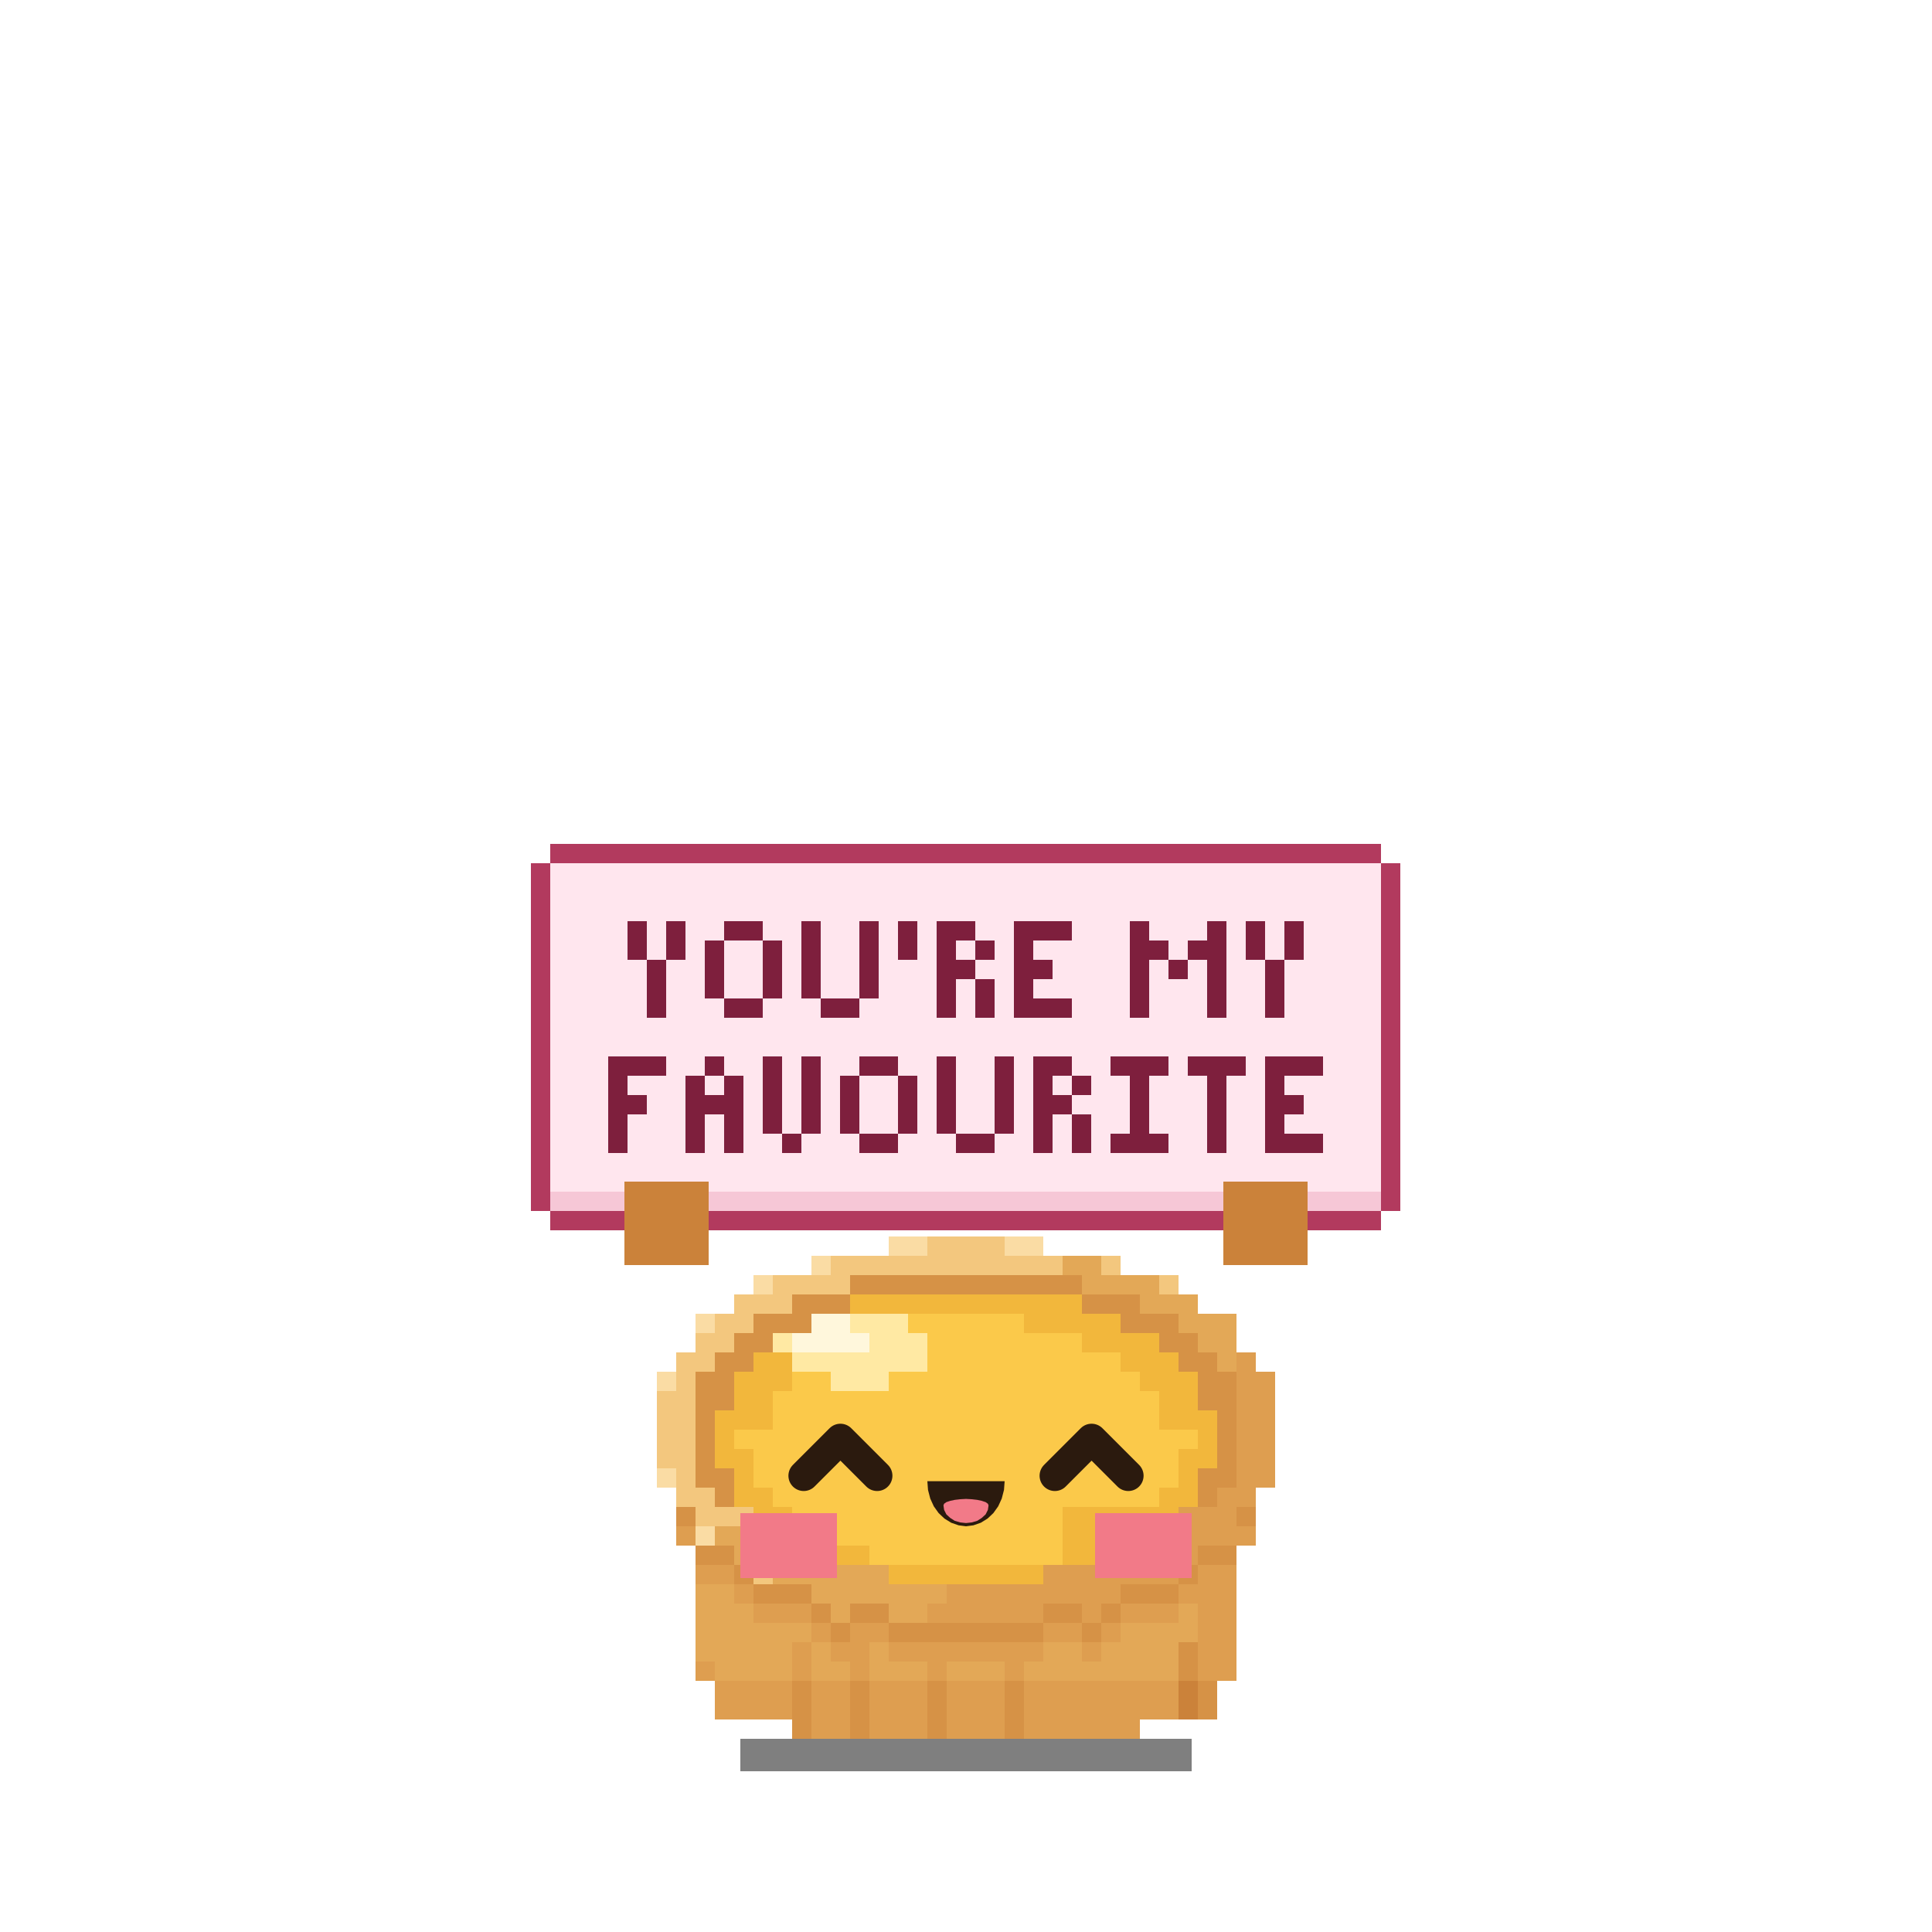
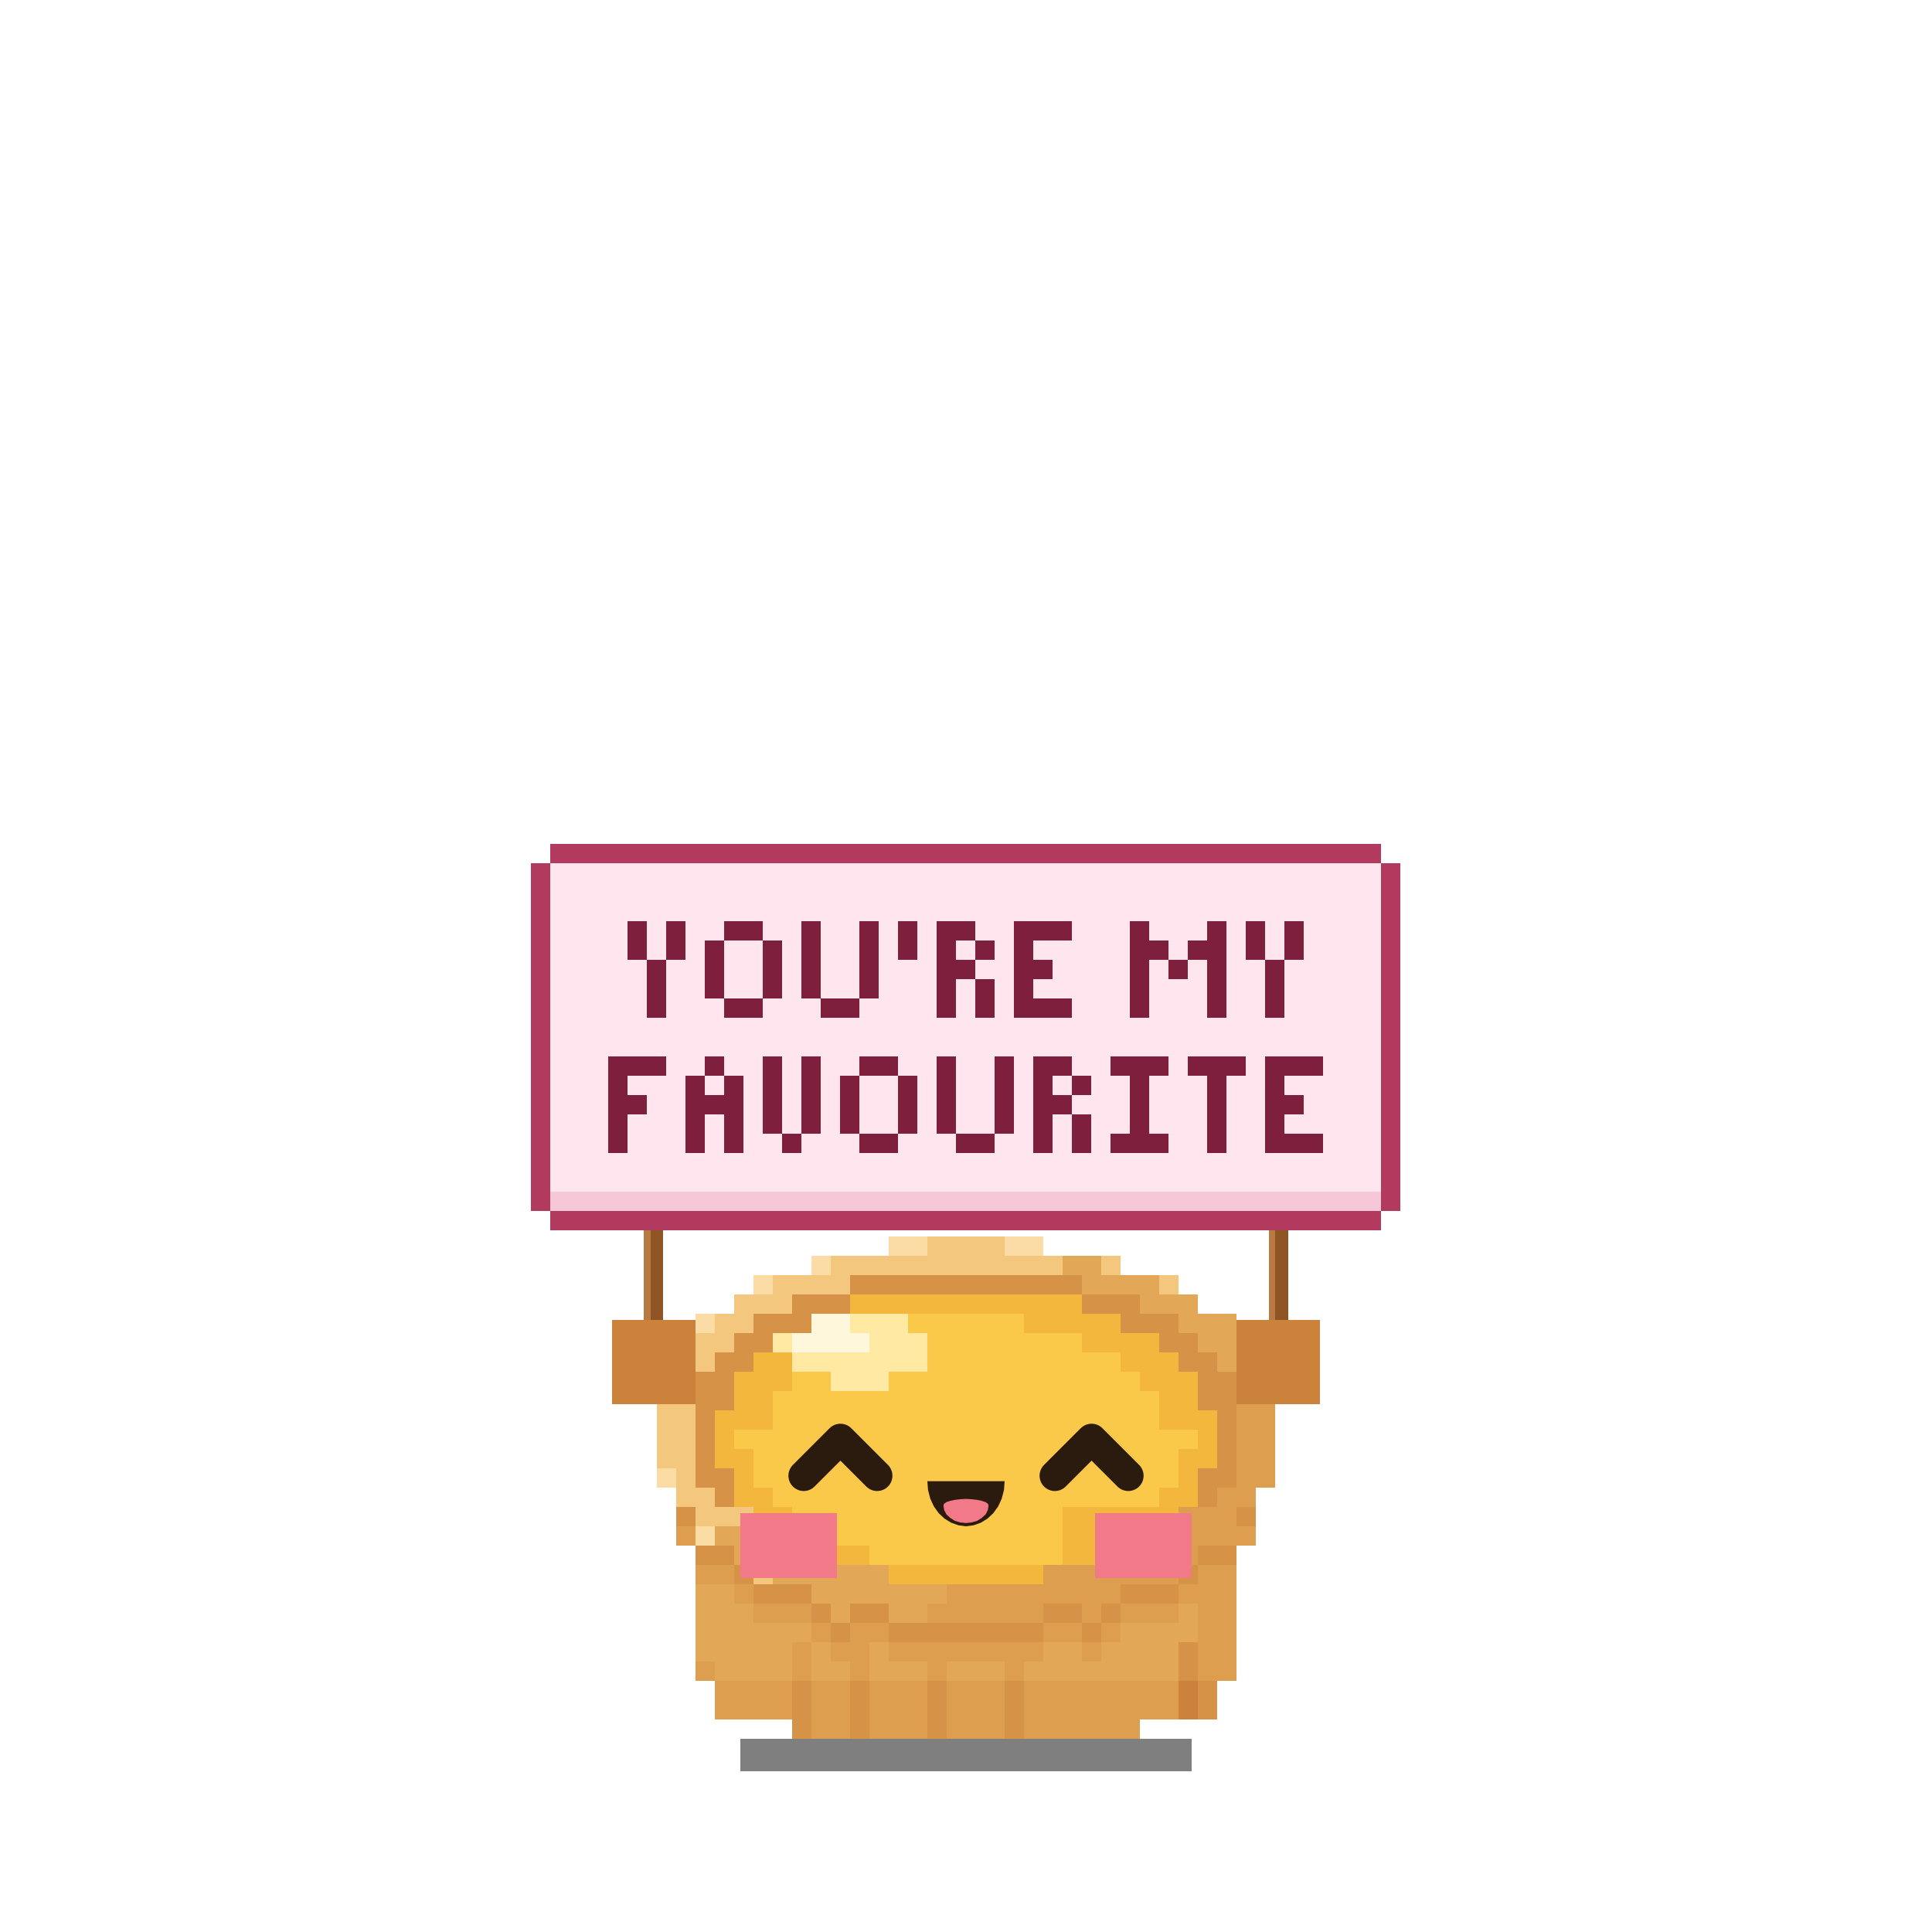
<svg xmlns="http://www.w3.org/2000/svg" viewBox="-20 -34 60 60" width="500" height="500" shape-rendering="crispEdges">
  <defs>
    <style>
      .rise { animation: sign-rise 0.55s ease-out both; }
+       .hands { animation: sign-hands 0.55s ease-out both; }
      .hold { transform-origin: 10px 4.2px; animation: sign-sway 2s 0.55s infinite ease-in-out; }
+       @keyframes sign-hands { 0% { transform: translateY(4.6px); } 70% { transform: translateY(-0.4px); } 100% { transform: translateY(0); } }
      .body { transform-origin: 10px 20px; animation: sign-bounce 1s infinite ease-in-out; }
      .shadow { transform-origin: 10px 20px; animation: sign-shadow 1s infinite ease-in-out; }
      @keyframes sign-rise {
      0% { transform: translateY(13.0px); }
      70% { transform: translateY(-1px); }
      100% { transform: translateY(0); }
      }
      @keyframes sign-sway {
      0%, 100% { transform: rotate(-2.5deg) translateY(0); }
      25% { transform: rotate(0deg) translateY(-0.6px); }
      50% { transform: rotate(2.5deg) translateY(0); }
      75% { transform: rotate(0deg) translateY(-0.6px); }
      }
      @keyframes sign-bounce { 0%, 100% { transform: scale(1, 1); } 50% { transform: scale(1.025, 0.975); } }
      @keyframes sign-shadow { 0%, 100% { transform: scaleX(1); } 50% { transform: scaleX(1.04); } }
      .ht1, .ht2, .ht3 { opacity: 0; }
      .ht1 { animation: sign-heart 2s 0.6s infinite ease-out; }
      .ht2 { animation: sign-heart 2s 1.25s infinite ease-out; }
      .ht3 { animation: sign-heart 2s 1.9s infinite ease-out; }
      @keyframes sign-heart {
      0% { opacity: 0; transform: translateY(1px); }
      15% { opacity: 1; }
      70% { opacity: 1; }
      100% { opacity: 0; transform: translateY(-6px); }
      }
    </style>
  </defs>
  <g class="shadow">
    <rect x="3" y="20" width="14" height="1" fill="#000" opacity="0.5" />
  </g>
  <g class="body">
    <g class="rise">
      <g class="hold">
+         <rect class="free" x="0" y="3.6" width="0.6" height="4.6" fill="#8E5424" />
+         <rect class="free" x="0" y="3.6" width="0.2" height="4.6" fill="#B87A42" />
+         <rect class="free" x="19.4" y="3.6" width="0.6" height="4.6" fill="#8E5424" />
+         <rect class="free" x="19.4" y="3.6" width="0.2" height="4.6" fill="#B87A42" />
        <g transform="translate(-3.5 -7.8) scale(0.6)">
          <rect x="1" y="0" width="43" height="1" fill="#B23A5E" />
          <rect x="0" y="1" width="1" height="1" fill="#B23A5E" />
          <rect x="1" y="1" width="43" height="1" fill="#FFE6EE" />
          <rect x="44" y="1" width="1" height="1" fill="#B23A5E" />
          <rect x="0" y="2" width="1" height="1" fill="#B23A5E" />
          <rect x="1" y="2" width="43" height="1" fill="#FFE6EE" />
          <rect x="44" y="2" width="1" height="1" fill="#B23A5E" />
          <rect x="0" y="3" width="1" height="1" fill="#B23A5E" />
          <rect x="1" y="3" width="43" height="1" fill="#FFE6EE" />
          <rect x="44" y="3" width="1" height="1" fill="#B23A5E" />
          <rect x="0" y="4" width="1" height="1" fill="#B23A5E" />
          <rect x="1" y="4" width="4" height="1" fill="#FFE6EE" />
          <rect x="5" y="4" width="1" height="1" fill="#7E1F3D" />
          <rect x="6" y="4" width="1" height="1" fill="#FFE6EE" />
          <rect x="7" y="4" width="1" height="1" fill="#7E1F3D" />
          <rect x="8" y="4" width="2" height="1" fill="#FFE6EE" />
          <rect x="10" y="4" width="2" height="1" fill="#7E1F3D" />
          <rect x="12" y="4" width="2" height="1" fill="#FFE6EE" />
          <rect x="14" y="4" width="1" height="1" fill="#7E1F3D" />
          <rect x="15" y="4" width="2" height="1" fill="#FFE6EE" />
          <rect x="17" y="4" width="1" height="1" fill="#7E1F3D" />
          <rect x="18" y="4" width="1" height="1" fill="#FFE6EE" />
          <rect x="19" y="4" width="1" height="1" fill="#7E1F3D" />
          <rect x="20" y="4" width="1" height="1" fill="#FFE6EE" />
          <rect x="21" y="4" width="2" height="1" fill="#7E1F3D" />
          <rect x="23" y="4" width="2" height="1" fill="#FFE6EE" />
          <rect x="25" y="4" width="3" height="1" fill="#7E1F3D" />
          <rect x="28" y="4" width="3" height="1" fill="#FFE6EE" />
          <rect x="31" y="4" width="1" height="1" fill="#7E1F3D" />
          <rect x="32" y="4" width="3" height="1" fill="#FFE6EE" />
          <rect x="35" y="4" width="1" height="1" fill="#7E1F3D" />
          <rect x="36" y="4" width="1" height="1" fill="#FFE6EE" />
          <rect x="37" y="4" width="1" height="1" fill="#7E1F3D" />
          <rect x="38" y="4" width="1" height="1" fill="#FFE6EE" />
          <rect x="39" y="4" width="1" height="1" fill="#7E1F3D" />
          <rect x="40" y="4" width="4" height="1" fill="#FFE6EE" />
          <rect x="44" y="4" width="1" height="1" fill="#B23A5E" />
          <rect x="0" y="5" width="1" height="1" fill="#B23A5E" />
          <rect x="1" y="5" width="4" height="1" fill="#FFE6EE" />
          <rect x="5" y="5" width="1" height="1" fill="#7E1F3D" />
          <rect x="6" y="5" width="1" height="1" fill="#FFE6EE" />
          <rect x="7" y="5" width="1" height="1" fill="#7E1F3D" />
          <rect x="8" y="5" width="1" height="1" fill="#FFE6EE" />
          <rect x="9" y="5" width="1" height="1" fill="#7E1F3D" />
          <rect x="10" y="5" width="2" height="1" fill="#FFE6EE" />
          <rect x="12" y="5" width="1" height="1" fill="#7E1F3D" />
          <rect x="13" y="5" width="1" height="1" fill="#FFE6EE" />
          <rect x="14" y="5" width="1" height="1" fill="#7E1F3D" />
          <rect x="15" y="5" width="2" height="1" fill="#FFE6EE" />
          <rect x="17" y="5" width="1" height="1" fill="#7E1F3D" />
          <rect x="18" y="5" width="1" height="1" fill="#FFE6EE" />
          <rect x="19" y="5" width="1" height="1" fill="#7E1F3D" />
          <rect x="20" y="5" width="1" height="1" fill="#FFE6EE" />
          <rect x="21" y="5" width="1" height="1" fill="#7E1F3D" />
          <rect x="22" y="5" width="1" height="1" fill="#FFE6EE" />
          <rect x="23" y="5" width="1" height="1" fill="#7E1F3D" />
          <rect x="24" y="5" width="1" height="1" fill="#FFE6EE" />
          <rect x="25" y="5" width="1" height="1" fill="#7E1F3D" />
          <rect x="26" y="5" width="5" height="1" fill="#FFE6EE" />
          <rect x="31" y="5" width="2" height="1" fill="#7E1F3D" />
          <rect x="33" y="5" width="1" height="1" fill="#FFE6EE" />
          <rect x="34" y="5" width="2" height="1" fill="#7E1F3D" />
          <rect x="36" y="5" width="1" height="1" fill="#FFE6EE" />
          <rect x="37" y="5" width="1" height="1" fill="#7E1F3D" />
          <rect x="38" y="5" width="1" height="1" fill="#FFE6EE" />
          <rect x="39" y="5" width="1" height="1" fill="#7E1F3D" />
          <rect x="40" y="5" width="4" height="1" fill="#FFE6EE" />
          <rect x="44" y="5" width="1" height="1" fill="#B23A5E" />
          <rect x="0" y="6" width="1" height="1" fill="#B23A5E" />
          <rect x="1" y="6" width="5" height="1" fill="#FFE6EE" />
          <rect x="6" y="6" width="1" height="1" fill="#7E1F3D" />
          <rect x="7" y="6" width="2" height="1" fill="#FFE6EE" />
          <rect x="9" y="6" width="1" height="1" fill="#7E1F3D" />
          <rect x="10" y="6" width="2" height="1" fill="#FFE6EE" />
          <rect x="12" y="6" width="1" height="1" fill="#7E1F3D" />
          <rect x="13" y="6" width="1" height="1" fill="#FFE6EE" />
          <rect x="14" y="6" width="1" height="1" fill="#7E1F3D" />
          <rect x="15" y="6" width="2" height="1" fill="#FFE6EE" />
          <rect x="17" y="6" width="1" height="1" fill="#7E1F3D" />
          <rect x="18" y="6" width="3" height="1" fill="#FFE6EE" />
          <rect x="21" y="6" width="2" height="1" fill="#7E1F3D" />
          <rect x="23" y="6" width="2" height="1" fill="#FFE6EE" />
          <rect x="25" y="6" width="2" height="1" fill="#7E1F3D" />
          <rect x="27" y="6" width="4" height="1" fill="#FFE6EE" />
          <rect x="31" y="6" width="1" height="1" fill="#7E1F3D" />
          <rect x="32" y="6" width="1" height="1" fill="#FFE6EE" />
          <rect x="33" y="6" width="1" height="1" fill="#7E1F3D" />
          <rect x="34" y="6" width="1" height="1" fill="#FFE6EE" />
          <rect x="35" y="6" width="1" height="1" fill="#7E1F3D" />
          <rect x="36" y="6" width="2" height="1" fill="#FFE6EE" />
          <rect x="38" y="6" width="1" height="1" fill="#7E1F3D" />
          <rect x="39" y="6" width="5" height="1" fill="#FFE6EE" />
          <rect x="44" y="6" width="1" height="1" fill="#B23A5E" />
          <rect x="0" y="7" width="1" height="1" fill="#B23A5E" />
          <rect x="1" y="7" width="5" height="1" fill="#FFE6EE" />
          <rect x="6" y="7" width="1" height="1" fill="#7E1F3D" />
          <rect x="7" y="7" width="2" height="1" fill="#FFE6EE" />
          <rect x="9" y="7" width="1" height="1" fill="#7E1F3D" />
          <rect x="10" y="7" width="2" height="1" fill="#FFE6EE" />
          <rect x="12" y="7" width="1" height="1" fill="#7E1F3D" />
          <rect x="13" y="7" width="1" height="1" fill="#FFE6EE" />
          <rect x="14" y="7" width="1" height="1" fill="#7E1F3D" />
          <rect x="15" y="7" width="2" height="1" fill="#FFE6EE" />
          <rect x="17" y="7" width="1" height="1" fill="#7E1F3D" />
          <rect x="18" y="7" width="3" height="1" fill="#FFE6EE" />
          <rect x="21" y="7" width="1" height="1" fill="#7E1F3D" />
          <rect x="22" y="7" width="1" height="1" fill="#FFE6EE" />
          <rect x="23" y="7" width="1" height="1" fill="#7E1F3D" />
          <rect x="24" y="7" width="1" height="1" fill="#FFE6EE" />
          <rect x="25" y="7" width="1" height="1" fill="#7E1F3D" />
          <rect x="26" y="7" width="5" height="1" fill="#FFE6EE" />
          <rect x="31" y="7" width="1" height="1" fill="#7E1F3D" />
          <rect x="32" y="7" width="3" height="1" fill="#FFE6EE" />
          <rect x="35" y="7" width="1" height="1" fill="#7E1F3D" />
          <rect x="36" y="7" width="2" height="1" fill="#FFE6EE" />
          <rect x="38" y="7" width="1" height="1" fill="#7E1F3D" />
          <rect x="39" y="7" width="5" height="1" fill="#FFE6EE" />
          <rect x="44" y="7" width="1" height="1" fill="#B23A5E" />
          <rect x="0" y="8" width="1" height="1" fill="#B23A5E" />
          <rect x="1" y="8" width="5" height="1" fill="#FFE6EE" />
          <rect x="6" y="8" width="1" height="1" fill="#7E1F3D" />
          <rect x="7" y="8" width="3" height="1" fill="#FFE6EE" />
          <rect x="10" y="8" width="2" height="1" fill="#7E1F3D" />
          <rect x="12" y="8" width="3" height="1" fill="#FFE6EE" />
          <rect x="15" y="8" width="2" height="1" fill="#7E1F3D" />
          <rect x="17" y="8" width="4" height="1" fill="#FFE6EE" />
          <rect x="21" y="8" width="1" height="1" fill="#7E1F3D" />
          <rect x="22" y="8" width="1" height="1" fill="#FFE6EE" />
          <rect x="23" y="8" width="1" height="1" fill="#7E1F3D" />
          <rect x="24" y="8" width="1" height="1" fill="#FFE6EE" />
          <rect x="25" y="8" width="3" height="1" fill="#7E1F3D" />
          <rect x="28" y="8" width="3" height="1" fill="#FFE6EE" />
          <rect x="31" y="8" width="1" height="1" fill="#7E1F3D" />
          <rect x="32" y="8" width="3" height="1" fill="#FFE6EE" />
          <rect x="35" y="8" width="1" height="1" fill="#7E1F3D" />
          <rect x="36" y="8" width="2" height="1" fill="#FFE6EE" />
          <rect x="38" y="8" width="1" height="1" fill="#7E1F3D" />
          <rect x="39" y="8" width="5" height="1" fill="#FFE6EE" />
          <rect x="44" y="8" width="1" height="1" fill="#B23A5E" />
          <rect x="0" y="9" width="1" height="1" fill="#B23A5E" />
          <rect x="1" y="9" width="43" height="1" fill="#FFE6EE" />
          <rect x="44" y="9" width="1" height="1" fill="#B23A5E" />
          <rect x="0" y="10" width="1" height="1" fill="#B23A5E" />
          <rect x="1" y="10" width="43" height="1" fill="#FFE6EE" />
          <rect x="44" y="10" width="1" height="1" fill="#B23A5E" />
          <rect x="0" y="11" width="1" height="1" fill="#B23A5E" />
          <rect x="1" y="11" width="3" height="1" fill="#FFE6EE" />
          <rect x="4" y="11" width="3" height="1" fill="#7E1F3D" />
          <rect x="7" y="11" width="2" height="1" fill="#FFE6EE" />
          <rect x="9" y="11" width="1" height="1" fill="#7E1F3D" />
          <rect x="10" y="11" width="2" height="1" fill="#FFE6EE" />
          <rect x="12" y="11" width="1" height="1" fill="#7E1F3D" />
          <rect x="13" y="11" width="1" height="1" fill="#FFE6EE" />
          <rect x="14" y="11" width="1" height="1" fill="#7E1F3D" />
          <rect x="15" y="11" width="2" height="1" fill="#FFE6EE" />
          <rect x="17" y="11" width="2" height="1" fill="#7E1F3D" />
          <rect x="19" y="11" width="2" height="1" fill="#FFE6EE" />
          <rect x="21" y="11" width="1" height="1" fill="#7E1F3D" />
          <rect x="22" y="11" width="2" height="1" fill="#FFE6EE" />
          <rect x="24" y="11" width="1" height="1" fill="#7E1F3D" />
          <rect x="25" y="11" width="1" height="1" fill="#FFE6EE" />
          <rect x="26" y="11" width="2" height="1" fill="#7E1F3D" />
          <rect x="28" y="11" width="2" height="1" fill="#FFE6EE" />
          <rect x="30" y="11" width="3" height="1" fill="#7E1F3D" />
          <rect x="33" y="11" width="1" height="1" fill="#FFE6EE" />
          <rect x="34" y="11" width="3" height="1" fill="#7E1F3D" />
          <rect x="37" y="11" width="1" height="1" fill="#FFE6EE" />
          <rect x="38" y="11" width="3" height="1" fill="#7E1F3D" />
          <rect x="41" y="11" width="3" height="1" fill="#FFE6EE" />
          <rect x="44" y="11" width="1" height="1" fill="#B23A5E" />
          <rect x="0" y="12" width="1" height="1" fill="#B23A5E" />
          <rect x="1" y="12" width="3" height="1" fill="#FFE6EE" />
          <rect x="4" y="12" width="1" height="1" fill="#7E1F3D" />
          <rect x="5" y="12" width="3" height="1" fill="#FFE6EE" />
          <rect x="8" y="12" width="1" height="1" fill="#7E1F3D" />
          <rect x="9" y="12" width="1" height="1" fill="#FFE6EE" />
          <rect x="10" y="12" width="1" height="1" fill="#7E1F3D" />
          <rect x="11" y="12" width="1" height="1" fill="#FFE6EE" />
          <rect x="12" y="12" width="1" height="1" fill="#7E1F3D" />
          <rect x="13" y="12" width="1" height="1" fill="#FFE6EE" />
          <rect x="14" y="12" width="1" height="1" fill="#7E1F3D" />
          <rect x="15" y="12" width="1" height="1" fill="#FFE6EE" />
          <rect x="16" y="12" width="1" height="1" fill="#7E1F3D" />
          <rect x="17" y="12" width="2" height="1" fill="#FFE6EE" />
          <rect x="19" y="12" width="1" height="1" fill="#7E1F3D" />
          <rect x="20" y="12" width="1" height="1" fill="#FFE6EE" />
          <rect x="21" y="12" width="1" height="1" fill="#7E1F3D" />
          <rect x="22" y="12" width="2" height="1" fill="#FFE6EE" />
          <rect x="24" y="12" width="1" height="1" fill="#7E1F3D" />
          <rect x="25" y="12" width="1" height="1" fill="#FFE6EE" />
          <rect x="26" y="12" width="1" height="1" fill="#7E1F3D" />
          <rect x="27" y="12" width="1" height="1" fill="#FFE6EE" />
          <rect x="28" y="12" width="1" height="1" fill="#7E1F3D" />
          <rect x="29" y="12" width="2" height="1" fill="#FFE6EE" />
          <rect x="31" y="12" width="1" height="1" fill="#7E1F3D" />
          <rect x="32" y="12" width="3" height="1" fill="#FFE6EE" />
          <rect x="35" y="12" width="1" height="1" fill="#7E1F3D" />
          <rect x="36" y="12" width="2" height="1" fill="#FFE6EE" />
          <rect x="38" y="12" width="1" height="1" fill="#7E1F3D" />
          <rect x="39" y="12" width="5" height="1" fill="#FFE6EE" />
          <rect x="44" y="12" width="1" height="1" fill="#B23A5E" />
          <rect x="0" y="13" width="1" height="1" fill="#B23A5E" />
          <rect x="1" y="13" width="3" height="1" fill="#FFE6EE" />
          <rect x="4" y="13" width="2" height="1" fill="#7E1F3D" />
          <rect x="6" y="13" width="2" height="1" fill="#FFE6EE" />
          <rect x="8" y="13" width="3" height="1" fill="#7E1F3D" />
          <rect x="11" y="13" width="1" height="1" fill="#FFE6EE" />
          <rect x="12" y="13" width="1" height="1" fill="#7E1F3D" />
          <rect x="13" y="13" width="1" height="1" fill="#FFE6EE" />
          <rect x="14" y="13" width="1" height="1" fill="#7E1F3D" />
          <rect x="15" y="13" width="1" height="1" fill="#FFE6EE" />
          <rect x="16" y="13" width="1" height="1" fill="#7E1F3D" />
          <rect x="17" y="13" width="2" height="1" fill="#FFE6EE" />
          <rect x="19" y="13" width="1" height="1" fill="#7E1F3D" />
          <rect x="20" y="13" width="1" height="1" fill="#FFE6EE" />
          <rect x="21" y="13" width="1" height="1" fill="#7E1F3D" />
          <rect x="22" y="13" width="2" height="1" fill="#FFE6EE" />
          <rect x="24" y="13" width="1" height="1" fill="#7E1F3D" />
          <rect x="25" y="13" width="1" height="1" fill="#FFE6EE" />
          <rect x="26" y="13" width="2" height="1" fill="#7E1F3D" />
          <rect x="28" y="13" width="3" height="1" fill="#FFE6EE" />
          <rect x="31" y="13" width="1" height="1" fill="#7E1F3D" />
          <rect x="32" y="13" width="3" height="1" fill="#FFE6EE" />
          <rect x="35" y="13" width="1" height="1" fill="#7E1F3D" />
          <rect x="36" y="13" width="2" height="1" fill="#FFE6EE" />
          <rect x="38" y="13" width="2" height="1" fill="#7E1F3D" />
          <rect x="40" y="13" width="4" height="1" fill="#FFE6EE" />
          <rect x="44" y="13" width="1" height="1" fill="#B23A5E" />
          <rect x="0" y="14" width="1" height="1" fill="#B23A5E" />
          <rect x="1" y="14" width="3" height="1" fill="#FFE6EE" />
          <rect x="4" y="14" width="1" height="1" fill="#7E1F3D" />
          <rect x="5" y="14" width="3" height="1" fill="#FFE6EE" />
          <rect x="8" y="14" width="1" height="1" fill="#7E1F3D" />
          <rect x="9" y="14" width="1" height="1" fill="#FFE6EE" />
          <rect x="10" y="14" width="1" height="1" fill="#7E1F3D" />
          <rect x="11" y="14" width="1" height="1" fill="#FFE6EE" />
          <rect x="12" y="14" width="1" height="1" fill="#7E1F3D" />
          <rect x="13" y="14" width="1" height="1" fill="#FFE6EE" />
          <rect x="14" y="14" width="1" height="1" fill="#7E1F3D" />
          <rect x="15" y="14" width="1" height="1" fill="#FFE6EE" />
          <rect x="16" y="14" width="1" height="1" fill="#7E1F3D" />
          <rect x="17" y="14" width="2" height="1" fill="#FFE6EE" />
          <rect x="19" y="14" width="1" height="1" fill="#7E1F3D" />
          <rect x="20" y="14" width="1" height="1" fill="#FFE6EE" />
          <rect x="21" y="14" width="1" height="1" fill="#7E1F3D" />
          <rect x="22" y="14" width="2" height="1" fill="#FFE6EE" />
          <rect x="24" y="14" width="1" height="1" fill="#7E1F3D" />
          <rect x="25" y="14" width="1" height="1" fill="#FFE6EE" />
          <rect x="26" y="14" width="1" height="1" fill="#7E1F3D" />
          <rect x="27" y="14" width="1" height="1" fill="#FFE6EE" />
          <rect x="28" y="14" width="1" height="1" fill="#7E1F3D" />
          <rect x="29" y="14" width="2" height="1" fill="#FFE6EE" />
          <rect x="31" y="14" width="1" height="1" fill="#7E1F3D" />
          <rect x="32" y="14" width="3" height="1" fill="#FFE6EE" />
          <rect x="35" y="14" width="1" height="1" fill="#7E1F3D" />
          <rect x="36" y="14" width="2" height="1" fill="#FFE6EE" />
          <rect x="38" y="14" width="1" height="1" fill="#7E1F3D" />
          <rect x="39" y="14" width="5" height="1" fill="#FFE6EE" />
          <rect x="44" y="14" width="1" height="1" fill="#B23A5E" />
          <rect x="0" y="15" width="1" height="1" fill="#B23A5E" />
          <rect x="1" y="15" width="3" height="1" fill="#FFE6EE" />
          <rect x="4" y="15" width="1" height="1" fill="#7E1F3D" />
          <rect x="5" y="15" width="3" height="1" fill="#FFE6EE" />
          <rect x="8" y="15" width="1" height="1" fill="#7E1F3D" />
          <rect x="9" y="15" width="1" height="1" fill="#FFE6EE" />
          <rect x="10" y="15" width="1" height="1" fill="#7E1F3D" />
          <rect x="11" y="15" width="2" height="1" fill="#FFE6EE" />
          <rect x="13" y="15" width="1" height="1" fill="#7E1F3D" />
          <rect x="14" y="15" width="3" height="1" fill="#FFE6EE" />
          <rect x="17" y="15" width="2" height="1" fill="#7E1F3D" />
          <rect x="19" y="15" width="3" height="1" fill="#FFE6EE" />
          <rect x="22" y="15" width="2" height="1" fill="#7E1F3D" />
          <rect x="24" y="15" width="2" height="1" fill="#FFE6EE" />
          <rect x="26" y="15" width="1" height="1" fill="#7E1F3D" />
          <rect x="27" y="15" width="1" height="1" fill="#FFE6EE" />
          <rect x="28" y="15" width="1" height="1" fill="#7E1F3D" />
          <rect x="29" y="15" width="1" height="1" fill="#FFE6EE" />
          <rect x="30" y="15" width="3" height="1" fill="#7E1F3D" />
          <rect x="33" y="15" width="2" height="1" fill="#FFE6EE" />
          <rect x="35" y="15" width="1" height="1" fill="#7E1F3D" />
          <rect x="36" y="15" width="2" height="1" fill="#FFE6EE" />
          <rect x="38" y="15" width="3" height="1" fill="#7E1F3D" />
          <rect x="41" y="15" width="3" height="1" fill="#FFE6EE" />
          <rect x="44" y="15" width="1" height="1" fill="#B23A5E" />
          <rect x="0" y="16" width="1" height="1" fill="#B23A5E" />
          <rect x="1" y="16" width="43" height="1" fill="#FFE6EE" />
          <rect x="44" y="16" width="1" height="1" fill="#B23A5E" />
          <rect x="0" y="17" width="1" height="1" fill="#B23A5E" />
          <rect x="1" y="17" width="43" height="1" fill="#FFE6EE" />
          <rect x="44" y="17" width="1" height="1" fill="#B23A5E" />
          <rect x="0" y="18" width="1" height="1" fill="#B23A5E" />
          <rect x="1" y="18" width="43" height="1" fill="#F6C7D6" />
          <rect x="44" y="18" width="1" height="1" fill="#B23A5E" />
          <rect x="1" y="19" width="43" height="1" fill="#B23A5E" />
        </g>
-         <rect class="free" x="-0.6" y="2.7" width="2.6" height="2.6" fill="#CB823A" />
-         <rect class="free" x="18" y="2.7" width="2.6" height="2.6" fill="#CB823A" />
      </g>
    </g>
    <g id="tart" transform="translate(0.4 4.4) scale(0.6)">
      <rect x="12" y="0" width="8" height="2" fill="#FADCA4" />
      <rect x="8" y="1" width="16" height="2" fill="#F3C77E" />
      <rect x="5" y="2" width="22" height="2" fill="#D69246" />
      <rect x="4" y="3" width="24" height="2" fill="#F2B73C" />
      <rect x="2" y="4" width="28" height="2" fill="#D69246" />
      <rect x="2" y="5" width="28" height="2" fill="#FBC94A" />
      <rect x="1" y="6" width="30" height="2" fill="#FBC94A" />
      <rect x="0" y="7" width="32" height="2" fill="#FBC94A" />
      <rect x="0" y="8" width="32" height="2" fill="#FBC94A" />
      <rect x="0" y="9" width="32" height="2" fill="#FBC94A" />
      <rect x="0" y="10" width="32" height="2" fill="#FBC94A" />
      <rect x="0" y="11" width="32" height="2" fill="#FBC94A" />
      <rect x="1" y="12" width="30" height="2" fill="#FBC94A" />
      <rect x="1" y="13" width="30" height="2" fill="#FBC94A" />
      <rect x="1" y="14" width="30" height="2" fill="#FBC94A" />
      <rect x="2" y="15" width="28" height="2" fill="#FBC94A" />
      <rect x="2" y="16" width="28" height="2" fill="#FBC94A" />
      <rect x="2" y="17" width="28" height="2" fill="#DE9E50" />
      <rect x="2" y="18" width="28" height="2" fill="#DE9E50" />
      <rect x="2" y="19" width="28" height="2" fill="#DE9E50" />
      <rect x="2" y="20" width="28" height="2" fill="#E3A857" />
      <rect x="2" y="21" width="28" height="2" fill="#DE9E50" />
      <rect x="3" y="22" width="26" height="2" fill="#E3A857" />
      <rect x="3" y="23" width="26" height="2" fill="#DE9E50" />
      <rect x="7" y="24" width="18" height="2" fill="#DE9E50" />
      <rect x="12" y="0" width="8" height="1" fill="#FADCA4" />
      <rect x="8" y="1" width="16" height="1" fill="#F3C77E" />
      <rect x="5" y="2" width="22" height="1" fill="#D69246" />
      <rect x="4" y="3" width="24" height="1" fill="#F2B73C" />
      <rect x="2" y="4" width="28" height="1" fill="#D69246" />
      <rect x="2" y="5" width="28" height="1" fill="#FBC94A" />
      <rect x="1" y="6" width="30" height="1" fill="#FBC94A" />
      <rect x="0" y="7" width="32" height="1" fill="#FBC94A" />
      <rect x="0" y="8" width="32" height="1" fill="#FBC94A" />
      <rect x="0" y="9" width="32" height="1" fill="#FBC94A" />
      <rect x="0" y="10" width="32" height="1" fill="#FBC94A" />
      <rect x="0" y="11" width="32" height="1" fill="#FBC94A" />
      <rect x="0" y="12" width="32" height="1" fill="#FBC94A" />
      <rect x="1" y="13" width="30" height="1" fill="#FBC94A" />
      <rect x="1" y="14" width="30" height="1" fill="#FBC94A" />
      <rect x="1" y="15" width="30" height="1" fill="#FBC94A" />
      <rect x="2" y="16" width="28" height="1" fill="#FBC94A" />
      <rect x="2" y="17" width="28" height="1" fill="#DE9E50" />
      <rect x="2" y="18" width="28" height="1" fill="#DE9E50" />
      <rect x="2" y="19" width="28" height="1" fill="#DE9E50" />
      <rect x="2" y="20" width="28" height="1" fill="#E3A857" />
      <rect x="2" y="21" width="28" height="1" fill="#DE9E50" />
      <rect x="2" y="22" width="28" height="1" fill="#E3A857" />
      <rect x="3" y="23" width="26" height="1" fill="#DE9E50" />
      <rect x="3" y="24" width="26" height="1" fill="#DE9E50" />
      <rect x="7" y="25" width="18" height="1" fill="#DE9E50" />
      <rect x="12" y="0" width="2" height="1" fill="#FADCA4" />
      <rect x="14" y="0" width="4" height="1" fill="#F3C77E" />
      <rect x="18" y="0" width="2" height="1" fill="#FADCA4" />
      <rect x="8" y="1" width="1" height="1" fill="#FADCA4" />
      <rect x="9" y="1" width="12" height="1" fill="#F3C77E" />
      <rect x="21" y="1" width="2" height="1" fill="#E3A857" />
      <rect x="23" y="1" width="1" height="1" fill="#F3C77E" />
      <rect x="5" y="2" width="1" height="1" fill="#FADCA4" />
      <rect x="6" y="2" width="4" height="1" fill="#F3C77E" />
      <rect x="10" y="2" width="12" height="1" fill="#D69246" />
      <rect x="22" y="2" width="4" height="1" fill="#E3A857" />
      <rect x="26" y="2" width="1" height="1" fill="#F3C77E" />
      <rect x="4" y="3" width="3" height="1" fill="#F3C77E" />
      <rect x="7" y="3" width="3" height="1" fill="#D69246" />
      <rect x="10" y="3" width="12" height="1" fill="#F2B73C" />
      <rect x="22" y="3" width="3" height="1" fill="#D69246" />
      <rect x="25" y="3" width="3" height="1" fill="#E3A857" />
      <rect x="2" y="4" width="1" height="1" fill="#FADCA4" />
      <rect x="3" y="4" width="2" height="1" fill="#F3C77E" />
      <rect x="5" y="4" width="3" height="1" fill="#D69246" />
      <rect x="8" y="4" width="2" height="1" fill="#FFF7DC" />
      <rect x="10" y="4" width="3" height="1" fill="#FFE9A3" />
      <rect x="13" y="4" width="6" height="1" fill="#FBC94A" />
      <rect x="19" y="4" width="5" height="1" fill="#F2B73C" />
      <rect x="24" y="4" width="3" height="1" fill="#D69246" />
      <rect x="27" y="4" width="3" height="1" fill="#E3A857" />
      <rect x="2" y="5" width="2" height="1" fill="#F3C77E" />
      <rect x="4" y="5" width="2" height="1" fill="#D69246" />
      <rect x="6" y="5" width="1" height="1" fill="#FFE9A3" />
      <rect x="7" y="5" width="4" height="1" fill="#FFF7DC" />
      <rect x="11" y="5" width="3" height="1" fill="#FFE9A3" />
      <rect x="14" y="5" width="8" height="1" fill="#FBC94A" />
      <rect x="22" y="5" width="4" height="1" fill="#F2B73C" />
      <rect x="26" y="5" width="2" height="1" fill="#D69246" />
      <rect x="28" y="5" width="2" height="1" fill="#E3A857" />
      <rect x="1" y="6" width="2" height="1" fill="#F3C77E" />
      <rect x="3" y="6" width="2" height="1" fill="#D69246" />
      <rect x="5" y="6" width="2" height="1" fill="#F2B73C" />
      <rect x="7" y="6" width="7" height="1" fill="#FFE9A3" />
      <rect x="14" y="6" width="10" height="1" fill="#FBC94A" />
      <rect x="24" y="6" width="3" height="1" fill="#F2B73C" />
      <rect x="27" y="6" width="2" height="1" fill="#D69246" />
      <rect x="29" y="6" width="1" height="1" fill="#E3A857" />
      <rect x="30" y="6" width="1" height="1" fill="#DE9E50" />
      <rect x="0" y="7" width="1" height="1" fill="#FADCA4" />
      <rect x="1" y="7" width="1" height="1" fill="#F3C77E" />
      <rect x="2" y="7" width="2" height="1" fill="#D69246" />
      <rect x="4" y="7" width="3" height="1" fill="#F2B73C" />
      <rect x="7" y="7" width="2" height="1" fill="#FBC94A" />
      <rect x="9" y="7" width="3" height="1" fill="#FFE9A3" />
      <rect x="12" y="7" width="13" height="1" fill="#FBC94A" />
      <rect x="25" y="7" width="3" height="1" fill="#F2B73C" />
      <rect x="28" y="7" width="2" height="1" fill="#D69246" />
      <rect x="30" y="7" width="2" height="1" fill="#DE9E50" />
      <rect x="0" y="8" width="2" height="1" fill="#F3C77E" />
      <rect x="2" y="8" width="2" height="1" fill="#D69246" />
      <rect x="4" y="8" width="2" height="1" fill="#F2B73C" />
      <rect x="6" y="8" width="20" height="1" fill="#FBC94A" />
      <rect x="26" y="8" width="2" height="1" fill="#F2B73C" />
      <rect x="28" y="8" width="2" height="1" fill="#D69246" />
      <rect x="30" y="8" width="2" height="1" fill="#DE9E50" />
      <rect x="0" y="9" width="2" height="1" fill="#F3C77E" />
      <rect x="2" y="9" width="1" height="1" fill="#D69246" />
      <rect x="3" y="9" width="3" height="1" fill="#F2B73C" />
      <rect x="6" y="9" width="20" height="1" fill="#FBC94A" />
      <rect x="26" y="9" width="3" height="1" fill="#F2B73C" />
      <rect x="29" y="9" width="1" height="1" fill="#D69246" />
      <rect x="30" y="9" width="2" height="1" fill="#DE9E50" />
      <rect x="0" y="10" width="2" height="1" fill="#F3C77E" />
      <rect x="2" y="10" width="1" height="1" fill="#D69246" />
      <rect x="3" y="10" width="1" height="1" fill="#F2B73C" />
      <rect x="4" y="10" width="24" height="1" fill="#FBC94A" />
      <rect x="28" y="10" width="1" height="1" fill="#F2B73C" />
      <rect x="29" y="10" width="1" height="1" fill="#D69246" />
      <rect x="30" y="10" width="2" height="1" fill="#DE9E50" />
      <rect x="0" y="11" width="2" height="1" fill="#F3C77E" />
      <rect x="2" y="11" width="1" height="1" fill="#D69246" />
      <rect x="3" y="11" width="2" height="1" fill="#F2B73C" />
      <rect x="5" y="11" width="22" height="1" fill="#FBC94A" />
      <rect x="27" y="11" width="2" height="1" fill="#F2B73C" />
      <rect x="29" y="11" width="1" height="1" fill="#D69246" />
      <rect x="30" y="11" width="2" height="1" fill="#DE9E50" />
      <rect x="0" y="12" width="1" height="1" fill="#FADCA4" />
      <rect x="1" y="12" width="1" height="1" fill="#F3C77E" />
      <rect x="2" y="12" width="2" height="1" fill="#D69246" />
      <rect x="4" y="12" width="1" height="1" fill="#F2B73C" />
      <rect x="5" y="12" width="22" height="1" fill="#FBC94A" />
      <rect x="27" y="12" width="1" height="1" fill="#F2B73C" />
      <rect x="28" y="12" width="2" height="1" fill="#D69246" />
      <rect x="30" y="12" width="2" height="1" fill="#DE9E50" />
      <rect x="1" y="13" width="2" height="1" fill="#F3C77E" />
      <rect x="3" y="13" width="1" height="1" fill="#D69246" />
      <rect x="4" y="13" width="2" height="1" fill="#F2B73C" />
      <rect x="6" y="13" width="20" height="1" fill="#FBC94A" />
      <rect x="26" y="13" width="2" height="1" fill="#F2B73C" />
      <rect x="28" y="13" width="1" height="1" fill="#D69246" />
      <rect x="29" y="13" width="2" height="1" fill="#DE9E50" />
      <rect x="1" y="14" width="1" height="1" fill="#D69246" />
      <rect x="2" y="14" width="3" height="1" fill="#F3C77E" />
      <rect x="5" y="14" width="2" height="1" fill="#F2B73C" />
      <rect x="7" y="14" width="14" height="1" fill="#FBC94A" />
      <rect x="21" y="14" width="6" height="1" fill="#F2B73C" />
      <rect x="27" y="14" width="3" height="1" fill="#DE9E50" />
      <rect x="30" y="14" width="1" height="1" fill="#D69246" />
      <rect x="1" y="15" width="1" height="1" fill="#DE9E50" />
      <rect x="2" y="15" width="1" height="1" fill="#FADCA4" />
      <rect x="3" y="15" width="4" height="1" fill="#E3A857" />
      <rect x="7" y="15" width="2" height="1" fill="#F2B73C" />
      <rect x="9" y="15" width="12" height="1" fill="#FBC94A" />
      <rect x="21" y="15" width="4" height="1" fill="#F2B73C" />
      <rect x="25" y="15" width="6" height="1" fill="#DE9E50" />
      <rect x="2" y="16" width="2" height="1" fill="#D69246" />
      <rect x="4" y="16" width="5" height="1" fill="#E3A857" />
      <rect x="9" y="16" width="2" height="1" fill="#F2B73C" />
      <rect x="11" y="16" width="10" height="1" fill="#FBC94A" />
      <rect x="21" y="16" width="2" height="1" fill="#F2B73C" />
      <rect x="23" y="16" width="5" height="1" fill="#DE9E50" />
      <rect x="28" y="16" width="2" height="1" fill="#D69246" />
      <rect x="2" y="17" width="2" height="1" fill="#DE9E50" />
      <rect x="4" y="17" width="1" height="1" fill="#D69246" />
      <rect x="5" y="17" width="1" height="1" fill="#F3C77E" />
      <rect x="6" y="17" width="6" height="1" fill="#E3A857" />
      <rect x="12" y="17" width="8" height="1" fill="#F2B73C" />
      <rect x="20" y="17" width="7" height="1" fill="#DE9E50" />
      <rect x="27" y="17" width="1" height="1" fill="#D69246" />
      <rect x="28" y="17" width="2" height="1" fill="#DE9E50" />
      <rect x="2" y="18" width="2" height="1" fill="#E3A857" />
      <rect x="4" y="18" width="1" height="1" fill="#DE9E50" />
      <rect x="5" y="18" width="3" height="1" fill="#D69246" />
      <rect x="8" y="18" width="7" height="1" fill="#E3A857" />
      <rect x="15" y="18" width="9" height="1" fill="#DE9E50" />
      <rect x="24" y="18" width="3" height="1" fill="#D69246" />
      <rect x="27" y="18" width="3" height="1" fill="#DE9E50" />
      <rect x="2" y="19" width="3" height="1" fill="#E3A857" />
      <rect x="5" y="19" width="3" height="1" fill="#DE9E50" />
      <rect x="8" y="19" width="1" height="1" fill="#D69246" />
      <rect x="9" y="19" width="1" height="1" fill="#E3A857" />
      <rect x="10" y="19" width="2" height="1" fill="#D69246" />
      <rect x="12" y="19" width="2" height="1" fill="#E3A857" />
      <rect x="14" y="19" width="6" height="1" fill="#DE9E50" />
      <rect x="20" y="19" width="2" height="1" fill="#D69246" />
      <rect x="22" y="19" width="1" height="1" fill="#DE9E50" />
      <rect x="23" y="19" width="1" height="1" fill="#D69246" />
      <rect x="24" y="19" width="3" height="1" fill="#DE9E50" />
      <rect x="27" y="19" width="1" height="1" fill="#E3A857" />
      <rect x="28" y="19" width="2" height="1" fill="#DE9E50" />
      <rect x="2" y="20" width="6" height="1" fill="#E3A857" />
      <rect x="8" y="20" width="1" height="1" fill="#DE9E50" />
      <rect x="9" y="20" width="1" height="1" fill="#D69246" />
      <rect x="10" y="20" width="2" height="1" fill="#DE9E50" />
      <rect x="12" y="20" width="8" height="1" fill="#D69246" />
      <rect x="20" y="20" width="2" height="1" fill="#DE9E50" />
      <rect x="22" y="20" width="1" height="1" fill="#D69246" />
      <rect x="23" y="20" width="1" height="1" fill="#DE9E50" />
      <rect x="24" y="20" width="4" height="1" fill="#E3A857" />
      <rect x="28" y="20" width="2" height="1" fill="#DE9E50" />
      <rect x="2" y="21" width="5" height="1" fill="#E3A857" />
      <rect x="7" y="21" width="1" height="1" fill="#DE9E50" />
      <rect x="8" y="21" width="1" height="1" fill="#E3A857" />
      <rect x="9" y="21" width="2" height="1" fill="#DE9E50" />
      <rect x="11" y="21" width="1" height="1" fill="#E3A857" />
      <rect x="12" y="21" width="8" height="1" fill="#DE9E50" />
      <rect x="20" y="21" width="2" height="1" fill="#E3A857" />
      <rect x="22" y="21" width="1" height="1" fill="#DE9E50" />
      <rect x="23" y="21" width="4" height="1" fill="#E3A857" />
      <rect x="27" y="21" width="1" height="1" fill="#D69246" />
      <rect x="28" y="21" width="2" height="1" fill="#DE9E50" />
      <rect x="2" y="22" width="1" height="1" fill="#DE9E50" />
      <rect x="3" y="22" width="4" height="1" fill="#E3A857" />
      <rect x="7" y="22" width="1" height="1" fill="#DE9E50" />
      <rect x="8" y="22" width="2" height="1" fill="#E3A857" />
      <rect x="10" y="22" width="1" height="1" fill="#DE9E50" />
      <rect x="11" y="22" width="3" height="1" fill="#E3A857" />
      <rect x="14" y="22" width="1" height="1" fill="#DE9E50" />
      <rect x="15" y="22" width="3" height="1" fill="#E3A857" />
      <rect x="18" y="22" width="1" height="1" fill="#DE9E50" />
      <rect x="19" y="22" width="8" height="1" fill="#E3A857" />
      <rect x="27" y="22" width="1" height="1" fill="#D69246" />
      <rect x="28" y="22" width="2" height="1" fill="#DE9E50" />
      <rect x="3" y="23" width="4" height="1" fill="#DE9E50" />
      <rect x="7" y="23" width="1" height="1" fill="#D69246" />
      <rect x="8" y="23" width="2" height="1" fill="#DE9E50" />
      <rect x="10" y="23" width="1" height="1" fill="#D69246" />
      <rect x="11" y="23" width="3" height="1" fill="#DE9E50" />
      <rect x="14" y="23" width="1" height="1" fill="#D69246" />
      <rect x="15" y="23" width="3" height="1" fill="#DE9E50" />
      <rect x="18" y="23" width="1" height="1" fill="#D69246" />
      <rect x="19" y="23" width="8" height="1" fill="#DE9E50" />
      <rect x="27" y="23" width="1" height="1" fill="#CB823A" />
      <rect x="28" y="23" width="1" height="1" fill="#D69246" />
      <rect x="3" y="24" width="4" height="1" fill="#DE9E50" />
      <rect x="7" y="24" width="1" height="1" fill="#D69246" />
      <rect x="8" y="24" width="2" height="1" fill="#DE9E50" />
      <rect x="10" y="24" width="1" height="1" fill="#D69246" />
      <rect x="11" y="24" width="3" height="1" fill="#DE9E50" />
      <rect x="14" y="24" width="1" height="1" fill="#D69246" />
      <rect x="15" y="24" width="3" height="1" fill="#DE9E50" />
      <rect x="18" y="24" width="1" height="1" fill="#D69246" />
      <rect x="19" y="24" width="8" height="1" fill="#DE9E50" />
      <rect x="27" y="24" width="1" height="1" fill="#CB823A" />
      <rect x="28" y="24" width="1" height="1" fill="#D69246" />
      <rect x="7" y="25" width="1" height="1" fill="#D69246" />
      <rect x="8" y="25" width="2" height="1" fill="#DE9E50" />
      <rect x="10" y="25" width="1" height="1" fill="#D69246" />
      <rect x="11" y="25" width="3" height="1" fill="#DE9E50" />
      <rect x="14" y="25" width="1" height="1" fill="#D69246" />
      <rect x="15" y="25" width="3" height="1" fill="#DE9E50" />
      <rect x="18" y="25" width="1" height="1" fill="#D69246" />
      <rect x="19" y="25" width="6" height="1" fill="#DE9E50" />
    </g>
    <rect x="3" y="13" width="3" height="2" fill="#F27A88" />
    <rect x="14" y="13" width="3" height="2" fill="#F27A88" />
    <g fill="none" stroke="#2B1A0E" stroke-width="0.95" stroke-linecap="round" stroke-linejoin="round" shape-rendering="geometricPrecision">
      <polyline class="free" points="4.96,11.83 6.1,10.69 7.24,11.83" />
      <polyline class="free" points="12.76,11.83 13.9,10.69 15.04,11.83" />
    </g>
    <g shape-rendering="geometricPrecision" stroke="none">
      <polyline class="free" fill="#2B1A0E" points="11.2,12 11.18,12.27 11.11,12.54 11,12.78 10.85,12.99 10.67,13.16 10.46,13.29 10.23,13.37 10,13.4 9.77,13.37 9.54,13.29 9.33,13.16 9.15,12.99 9,12.78 8.89,12.54 8.82,12.27 8.8,12" />
      <polyline class="free" fill="#F27A88" points="10.7,12.75 10.68,12.89 10.61,13.03 10.49,13.14 10.35,13.23 10.18,13.28 10,13.3 9.82,13.28 9.65,13.23 9.51,13.14 9.39,13.03 9.32,12.89 9.3,12.75 9.3,12.75 9.32,12.7 9.39,12.65 9.51,12.61 9.65,12.58 9.82,12.56 10,12.55 10.18,12.56 10.35,12.58 10.49,12.61 10.61,12.65 10.68,12.7 10.7,12.75" />
    </g>
+     <g class="hands">
+       <g class="hold">
+         <rect class="free" x="-1" y="7" width="2.6" height="2.6" fill="#CB823A" />
+         <rect class="free" x="18.4" y="7" width="2.6" height="2.6" fill="#CB823A" />
+       </g>
+     </g>
  </g>
  <g class="ht1">
    <g transform="translate(-3.6 9) scale(0.6)">
      <rect x="1" y="0" width="1" height="1" fill="#E8577A" />
      <rect x="3" y="0" width="1" height="1" fill="#E8577A" />
      <rect x="0" y="1" width="5" height="1" fill="#E8577A" />
      <rect x="0" y="2" width="5" height="1" fill="#E8577A" />
      <rect x="1" y="3" width="3" height="1" fill="#E8577A" />
      <rect x="2" y="4" width="1" height="1" fill="#E8577A" />
    </g>
  </g>
  <g class="ht2">
    <g transform="translate(20.6 7.4) scale(0.6)">
      <rect x="1" y="0" width="1" height="1" fill="#F27A88" />
      <rect x="3" y="0" width="1" height="1" fill="#F27A88" />
      <rect x="0" y="1" width="5" height="1" fill="#F27A88" />
      <rect x="0" y="2" width="5" height="1" fill="#F27A88" />
      <rect x="1" y="3" width="3" height="1" fill="#F27A88" />
      <rect x="2" y="4" width="1" height="1" fill="#F27A88" />
    </g>
  </g>
  <g class="ht3">
    <g transform="translate(-2.4 4.6) scale(0.6)">
      <rect x="1" y="0" width="1" height="1" fill="#F27A88" />
      <rect x="3" y="0" width="1" height="1" fill="#F27A88" />
      <rect x="0" y="1" width="5" height="1" fill="#F27A88" />
      <rect x="0" y="2" width="5" height="1" fill="#F27A88" />
      <rect x="1" y="3" width="3" height="1" fill="#F27A88" />
      <rect x="2" y="4" width="1" height="1" fill="#F27A88" />
    </g>
  </g>
</svg>
